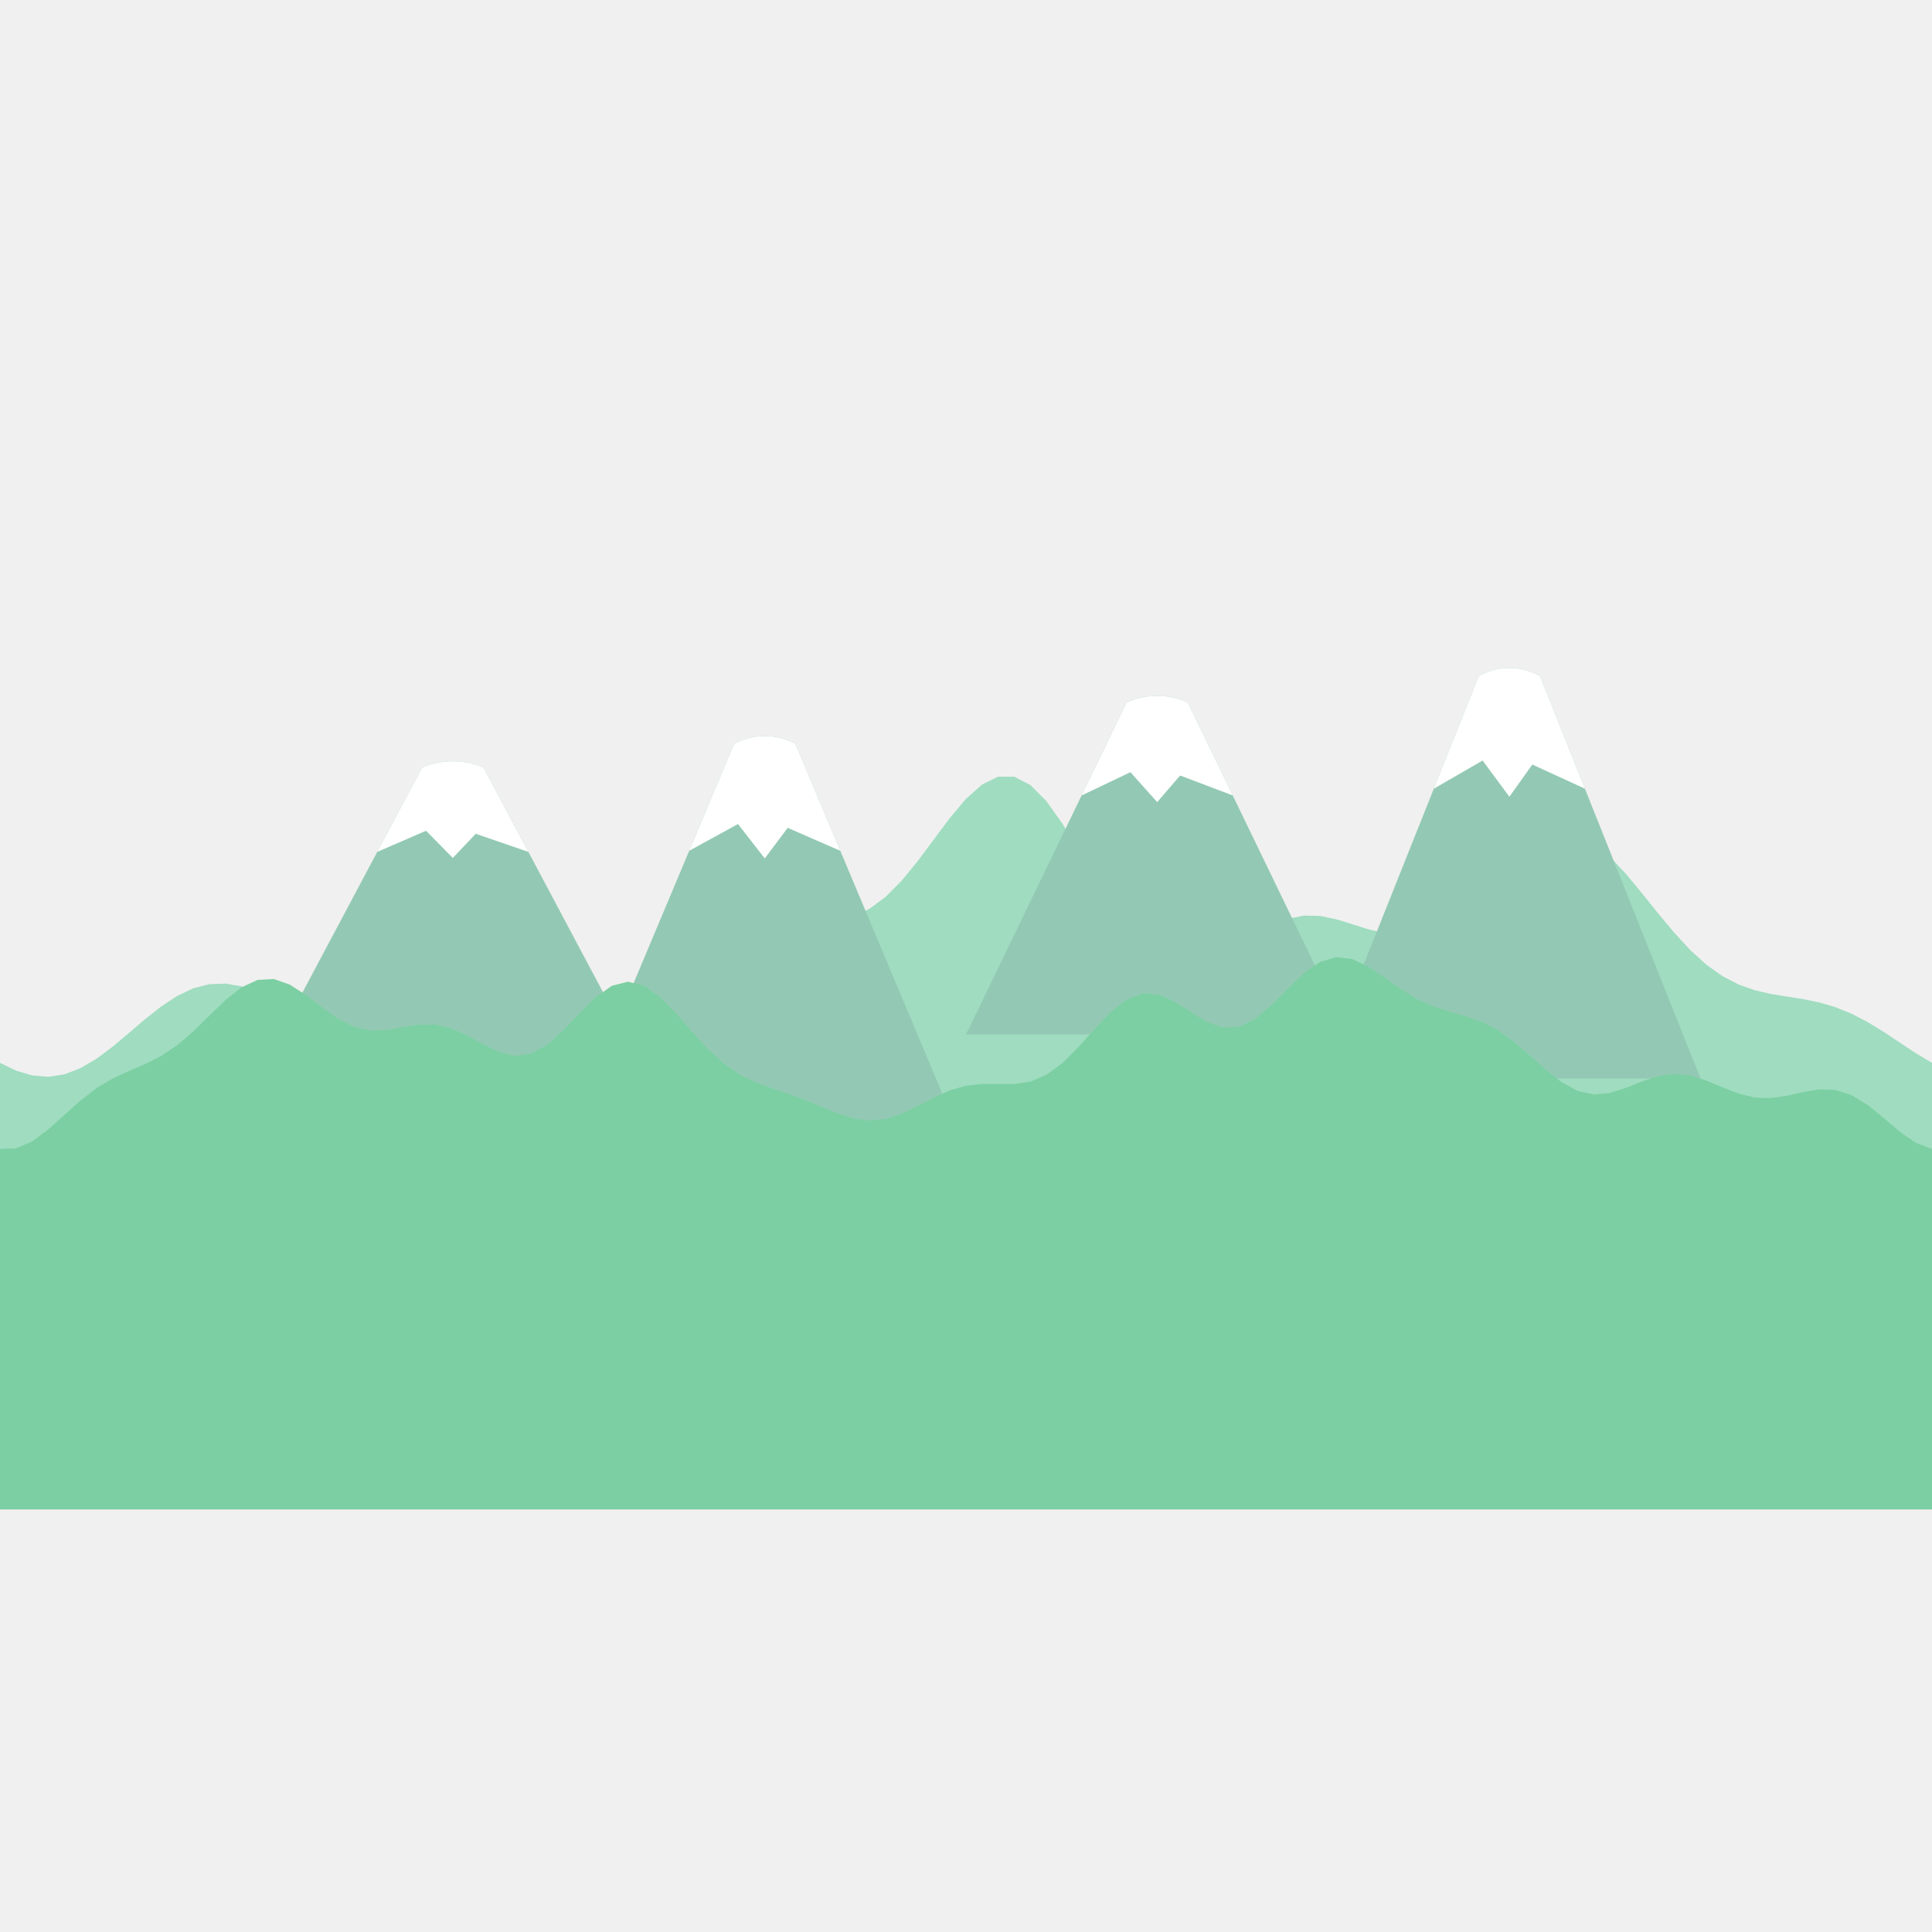
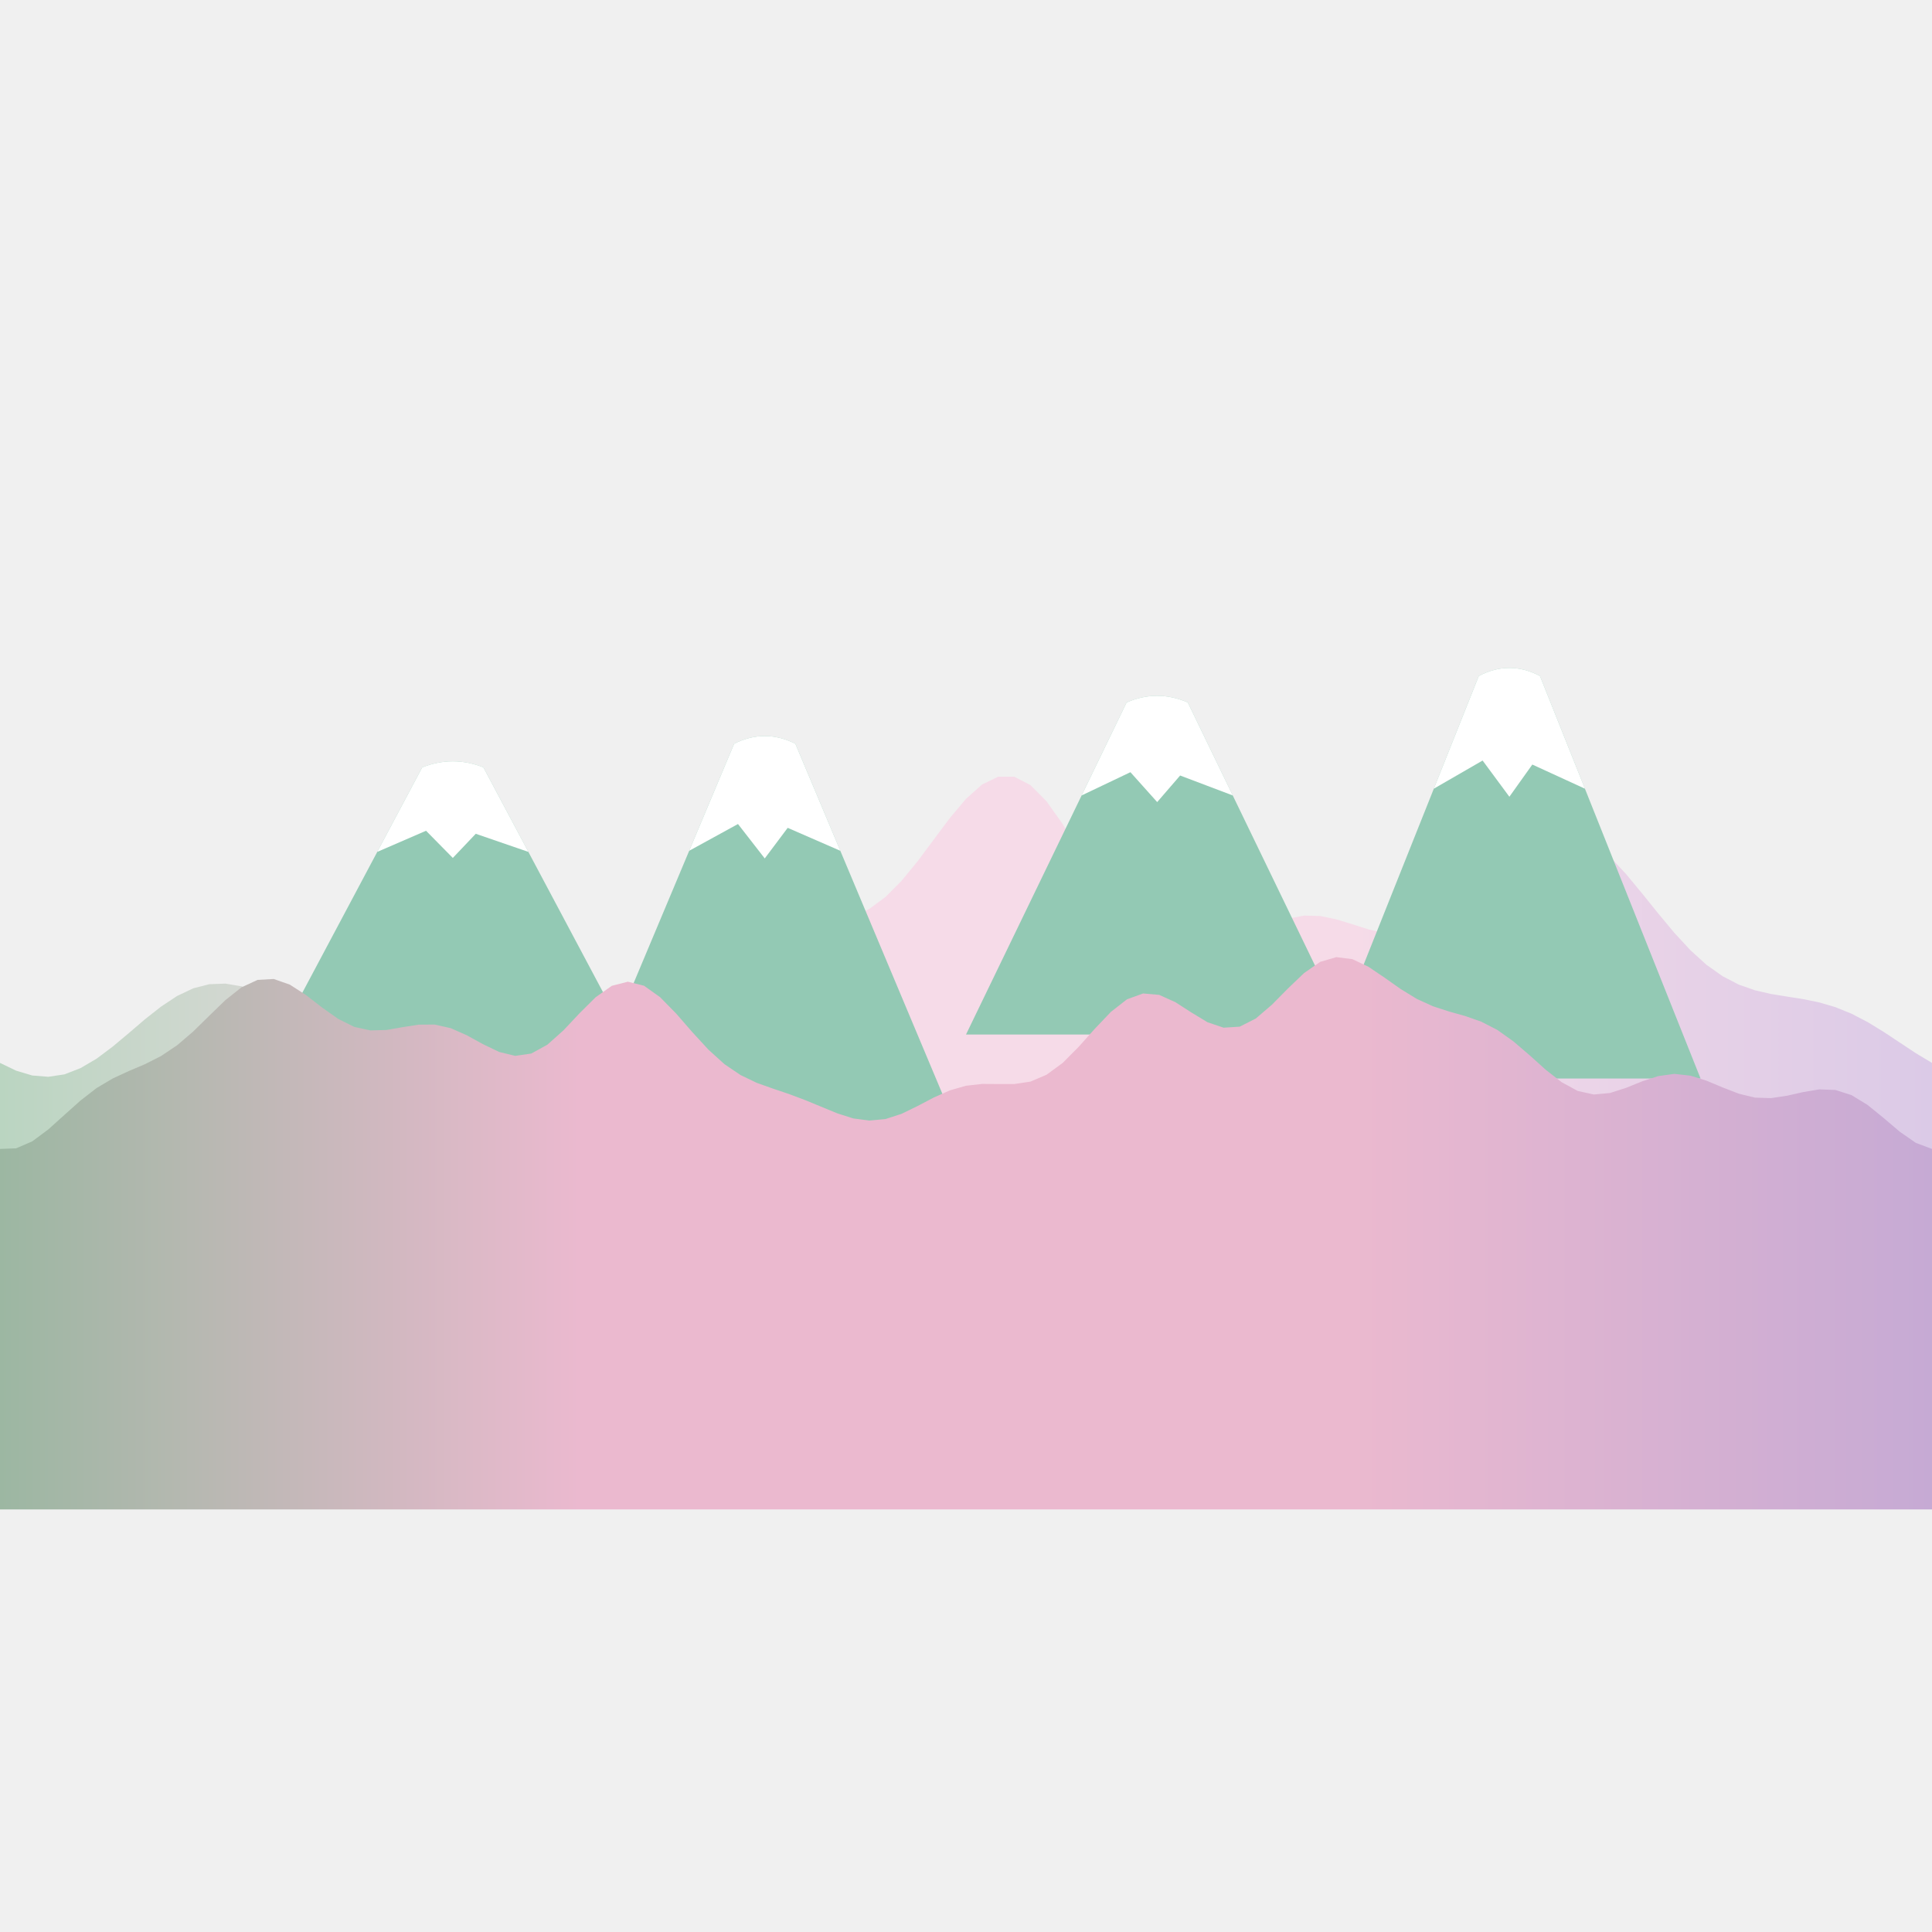
<svg xmlns="http://www.w3.org/2000/svg" width="1920" height="1920" viewBox="0 0 1920 1920">
  <defs>
    <clipPath id="frame">
      <rect width="1920" height="1080" />
    </clipPath>
  </defs>
  <g transform="translate(0 420)">
    <g clip-path="url(#frame)">
-       <path d="M0 1080 L0 636.3 L16 644.0 L32 648.8 L48 650.1 L64 647.7 L80 641.5 L96 632.1 L112 620.1 L128 606.7 L144 593.0 L160 580.4 L176 569.8 L192 562.2 L208 558.1 L224 557.5 L240 560.2 L256 565.4 L272 572.0 L288 579.0 L304 585.2 L320 589.5 L336 591.4 L352 590.5 L368 587.1 L384 581.9 L400 576.1 L416 571.1 L432 568.1 L448 568.4 L464 573.0 L480 582.2 L496 595.8 L512 612.8 L528 631.9 L544 651.1 L560 668.4 L576 681.8 L592 689.6 L608 690.6 L624 684.3 L640 671.0 L656 651.9 L672 628.4 L688 602.8 L704 577.1 L720 553.5 L736 533.5 L752 518.1 L768 507.6 L784 501.4 L800 498.3 L816 496.7 L832 494.8 L848 490.7 L864 483.2 L880 471.4 L896 455.3 L912 435.8 L928 414.3 L944 392.9 L960 373.9 L976 359.6 L992 351.9 L1008 351.9 L1024 360.2 L1040 376.3 L1056 398.8 L1072 425.8 L1088 454.8 L1104 483.1 L1120 508.2 L1136 528.1 L1152 541.6 L1168 548.1 L1184 547.9 L1200 542.2 L1216 532.6 L1232 521.0 L1248 509.5 L1264 499.8 L1280 493.0 L1296 489.9 L1312 490.3 L1328 493.6 L1344 498.5 L1360 503.6 L1376 507.3 L1392 508.3 L1408 505.5 L1424 498.6 L1440 487.8 L1456 473.8 L1472 457.8 L1488 441.6 L1504 426.7 L1520 415.0 L1536 407.6 L1552 405.4 L1568 408.9 L1584 417.9 L1600 431.5 L1616 448.7 L1632 468.0 L1648 487.9 L1664 507.1 L1680 524.4 L1696 538.9 L1712 550.2 L1728 558.5 L1744 564.1 L1760 567.8 L1776 570.4 L1792 572.9 L1808 576.2 L1824 580.9 L1840 587.4 L1856 595.7 L1872 605.5 L1888 616.1 L1904 626.7 L1920 636.3 L1920 1080 Z" fill="#9fdcc0" />
+       <defs>
+         <linearGradient id="mb" gradientUnits="userSpaceOnUse" x1="0" y1="0" x2="1920" y2="0">
+           <stop offset="0" stop-color="#bad5c1" />
+           <stop offset="0.3" stop-color="#f6dbe8" />
+           <stop offset="0.7" stop-color="#f6dbe8" />
+           <stop offset="1" stop-color="#dbcae7" />
+         </linearGradient>
+         <linearGradient id="mf" gradientUnits="userSpaceOnUse" x1="0" y1="0" x2="1920" y2="0">
+           <stop offset="0" stop-color="#9cb7a2" />
+           <stop offset="0.3" stop-color="#ebb9cf" />
+           <stop offset="0.7" stop-color="#ebb9cf" />
+           <stop offset="1" stop-color="#c6aad4" />
+         </linearGradient>
+       </defs>
+       <path d="M0 1080 L0 636.3 L16 644.0 L32 648.8 L48 650.1 L64 647.7 L80 641.5 L96 632.1 L112 620.1 L128 606.7 L144 593.0 L160 580.4 L176 569.8 L192 562.2 L208 558.1 L224 557.5 L240 560.2 L256 565.4 L272 572.0 L288 579.0 L304 585.2 L320 589.5 L336 591.4 L352 590.5 L368 587.1 L384 581.9 L400 576.1 L416 571.1 L432 568.1 L448 568.4 L464 573.0 L480 582.2 L496 595.8 L512 612.8 L528 631.9 L544 651.1 L560 668.4 L576 681.8 L592 689.6 L608 690.6 L624 684.3 L640 671.0 L656 651.9 L672 628.4 L688 602.8 L704 577.1 L720 553.5 L736 533.5 L752 518.1 L768 507.6 L784 501.4 L800 498.3 L816 496.7 L832 494.8 L848 490.7 L864 483.2 L880 471.4 L896 455.3 L912 435.8 L928 414.3 L944 392.9 L960 373.9 L976 359.6 L992 351.9 L1008 351.9 L1024 360.2 L1040 376.3 L1056 398.8 L1072 425.8 L1088 454.8 L1104 483.1 L1120 508.2 L1136 528.1 L1152 541.6 L1168 548.1 L1184 547.9 L1200 542.2 L1216 532.6 L1232 521.0 L1248 509.5 L1264 499.8 L1280 493.0 L1296 489.9 L1312 490.3 L1328 493.6 L1344 498.5 L1360 503.6 L1376 507.3 L1392 508.3 L1408 505.5 L1424 498.6 L1440 487.8 L1456 473.8 L1472 457.8 L1488 441.6 L1504 426.7 L1520 415.0 L1536 407.6 L1552 405.4 L1568 408.9 L1584 417.9 L1600 431.5 L1616 448.7 L1632 468.0 L1648 487.9 L1664 507.1 L1680 524.4 L1696 538.9 L1712 550.2 L1728 558.5 L1744 564.1 L1760 567.8 L1776 570.4 L1792 572.9 L1808 576.2 L1824 580.9 L1840 587.4 L1856 595.7 L1872 605.5 L1888 616.1 L1904 626.7 L1920 636.3 L1920 1080 Z" fill="url(#mb)" />
      <path d="M260.0 642.6 L419.6 342.6 Q450.0 330.6 480.4 342.6 L640.0 642.6 Z" fill="#93c9b4" />
      <path d="M374.9 426.6 L419.6 342.6 Q450.0 330.6 480.4 342.6 L525.1 426.6 L472.8 408.6 L450.0 432.6 L423.4 405.6 Z" fill="#ffffff" />
      <path d="M570.0 699.1 L729.6 319.1 Q760.0 303.9 790.4 319.1 L950.0 699.1 Z" fill="#93c9b4" />
      <path d="M684.9 425.5 L729.6 319.1 Q760.0 303.9 790.4 319.1 L835.1 425.5 L782.8 402.7 L760.0 433.1 L733.4 398.9 Z" fill="#ffffff" />
      <path d="M960.0 608.1 L1119.6 278.1 Q1150.0 264.9 1180.4 278.1 L1340.0 608.1 Z" fill="#93c9b4" />
      <path d="M1074.9 370.5 L1119.6 278.1 Q1150.0 264.9 1180.4 278.1 L1225.1 370.5 L1172.8 350.7 L1150.0 377.1 L1123.4 347.4 Z" fill="#ffffff" />
      <path d="M1310.0 651.8 L1469.6 251.8 Q1500.0 235.8 1530.4 251.8 L1690.0 651.8 Z" fill="#93c9b4" />
      <path d="M1424.9 363.8 L1469.6 251.8 Q1500.0 235.8 1530.4 251.8 L1575.1 363.8 L1522.8 339.8 L1500.0 371.8 L1473.4 335.8 Z" fill="#ffffff" />
-       <path d="M0 1080 L0 721.8 L16 721.2 L32 714.3 L48 702.4 L64 688.0 L80 673.7 L96 661.3 L112 651.8 L128 644.4 L144 637.6 L160 629.5 L176 618.8 L192 605.1 L208 589.4 L224 573.9 L240 561.2 L256 553.8 L272 552.9 L288 558.5 L304 568.8 L320 581.2 L336 592.5 L352 600.5 L368 604.0 L384 603.6 L400 600.8 L416 598.3 L432 598.2 L448 601.8 L464 608.9 L480 617.7 L496 625.4 L512 629.3 L528 627.0 L544 618.2 L560 603.9 L576 586.9 L592 571.0 L608 559.7 L624 555.6 L640 559.6 L656 571.0 L672 587.3 L688 605.7 L704 623.1 L720 637.6 L736 648.4 L752 656.1 L768 661.8 L784 667.2 L800 673.2 L816 679.8 L832 686.4 L848 691.5 L864 693.6 L880 692.1 L896 686.9 L912 679.1 L928 670.7 L944 663.6 L960 659.0 L976 657.2 L992 657.3 L1008 657.3 L1024 654.9 L1040 648.1 L1056 636.4 L1072 620.3 L1088 602.4 L1104 585.6 L1120 573.1 L1136 567.3 L1152 568.7 L1168 575.9 L1184 586.2 L1200 595.9 L1216 601.3 L1232 600.3 L1248 592.2 L1264 578.5 L1280 562.3 L1296 547.0 L1312 535.9 L1328 531.2 L1344 533.2 L1360 540.8 L1376 551.6 L1392 562.9 L1408 572.7 L1424 580.0 L1440 585.2 L1456 589.7 L1472 595.3 L1488 603.5 L1504 614.9 L1520 628.6 L1536 643.0 L1552 655.5 L1568 664.2 L1584 667.7 L1600 666.2 L1616 661.1 L1632 654.6 L1648 649.4 L1664 647.2 L1680 649.0 L1696 654.0 L1712 660.7 L1728 666.9 L1744 670.8 L1760 671.3 L1776 668.9 L1792 665.3 L1808 662.6 L1824 663.2 L1840 668.3 L1856 678.1 L1872 691.1 L1888 704.7 L1904 715.8 L1920 721.8 L1920 1080 Z" fill="#7ccfa2" />
+       <path d="M0 1080 L0 721.8 L16 721.2 L32 714.3 L48 702.4 L64 688.0 L80 673.7 L96 661.3 L112 651.8 L128 644.4 L144 637.6 L160 629.5 L176 618.8 L192 605.1 L208 589.4 L224 573.9 L240 561.2 L256 553.8 L272 552.9 L288 558.5 L304 568.8 L320 581.2 L336 592.5 L352 600.5 L368 604.0 L384 603.6 L400 600.8 L416 598.3 L432 598.2 L448 601.8 L464 608.9 L480 617.7 L496 625.4 L512 629.3 L528 627.0 L544 618.2 L560 603.9 L576 586.9 L592 571.0 L608 559.7 L624 555.6 L640 559.6 L656 571.0 L672 587.3 L688 605.7 L704 623.1 L720 637.6 L736 648.4 L752 656.1 L768 661.8 L784 667.2 L800 673.2 L816 679.8 L832 686.4 L848 691.5 L864 693.6 L880 692.1 L896 686.9 L912 679.1 L928 670.7 L944 663.6 L960 659.0 L976 657.2 L992 657.3 L1008 657.3 L1024 654.9 L1040 648.1 L1056 636.4 L1072 620.3 L1088 602.4 L1104 585.6 L1120 573.1 L1136 567.3 L1152 568.7 L1168 575.9 L1184 586.2 L1200 595.9 L1216 601.3 L1232 600.3 L1248 592.2 L1264 578.5 L1280 562.3 L1296 547.0 L1312 535.9 L1328 531.2 L1344 533.2 L1360 540.8 L1376 551.6 L1392 562.9 L1408 572.7 L1424 580.0 L1440 585.2 L1456 589.7 L1472 595.3 L1488 603.5 L1504 614.9 L1520 628.6 L1536 643.0 L1552 655.5 L1568 664.2 L1584 667.7 L1600 666.2 L1616 661.1 L1632 654.6 L1648 649.4 L1664 647.2 L1680 649.0 L1696 654.0 L1712 660.7 L1728 666.9 L1744 670.8 L1760 671.3 L1776 668.9 L1792 665.3 L1808 662.6 L1824 663.2 L1840 668.3 L1856 678.1 L1872 691.1 L1888 704.7 L1904 715.8 L1920 721.8 L1920 1080 Z" fill="url(#mf)" />
    </g>
  </g>
</svg>
